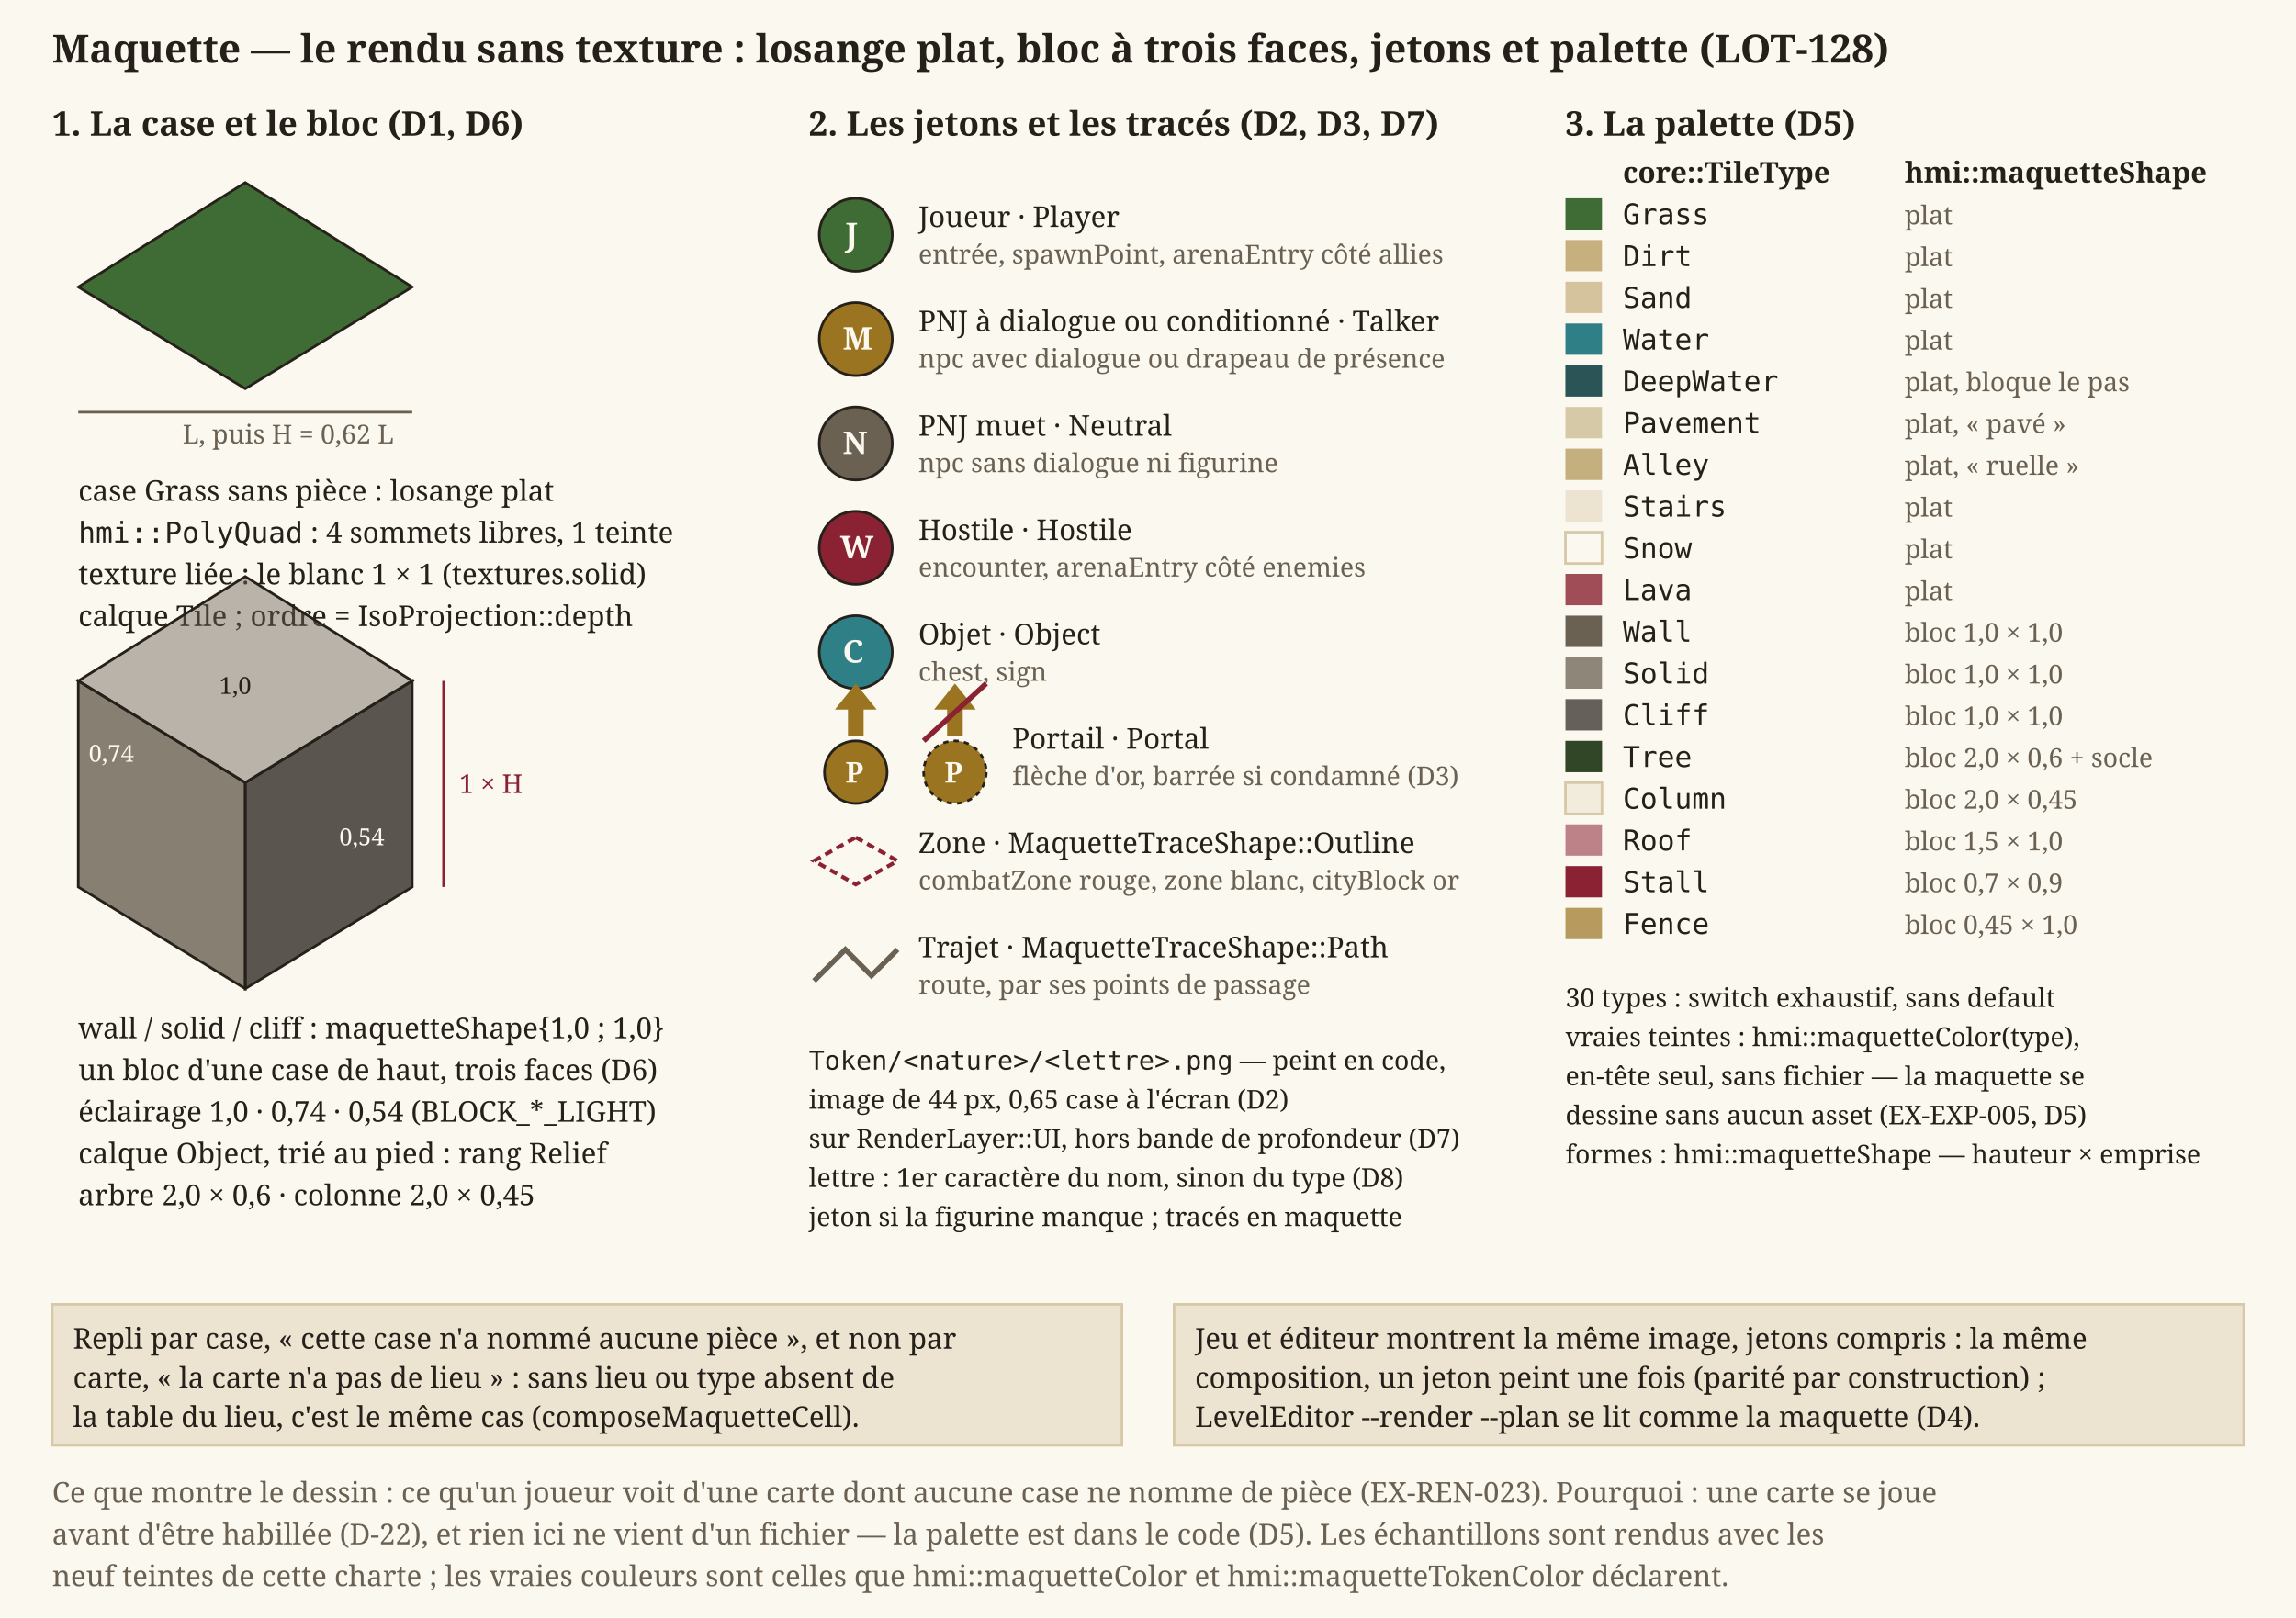
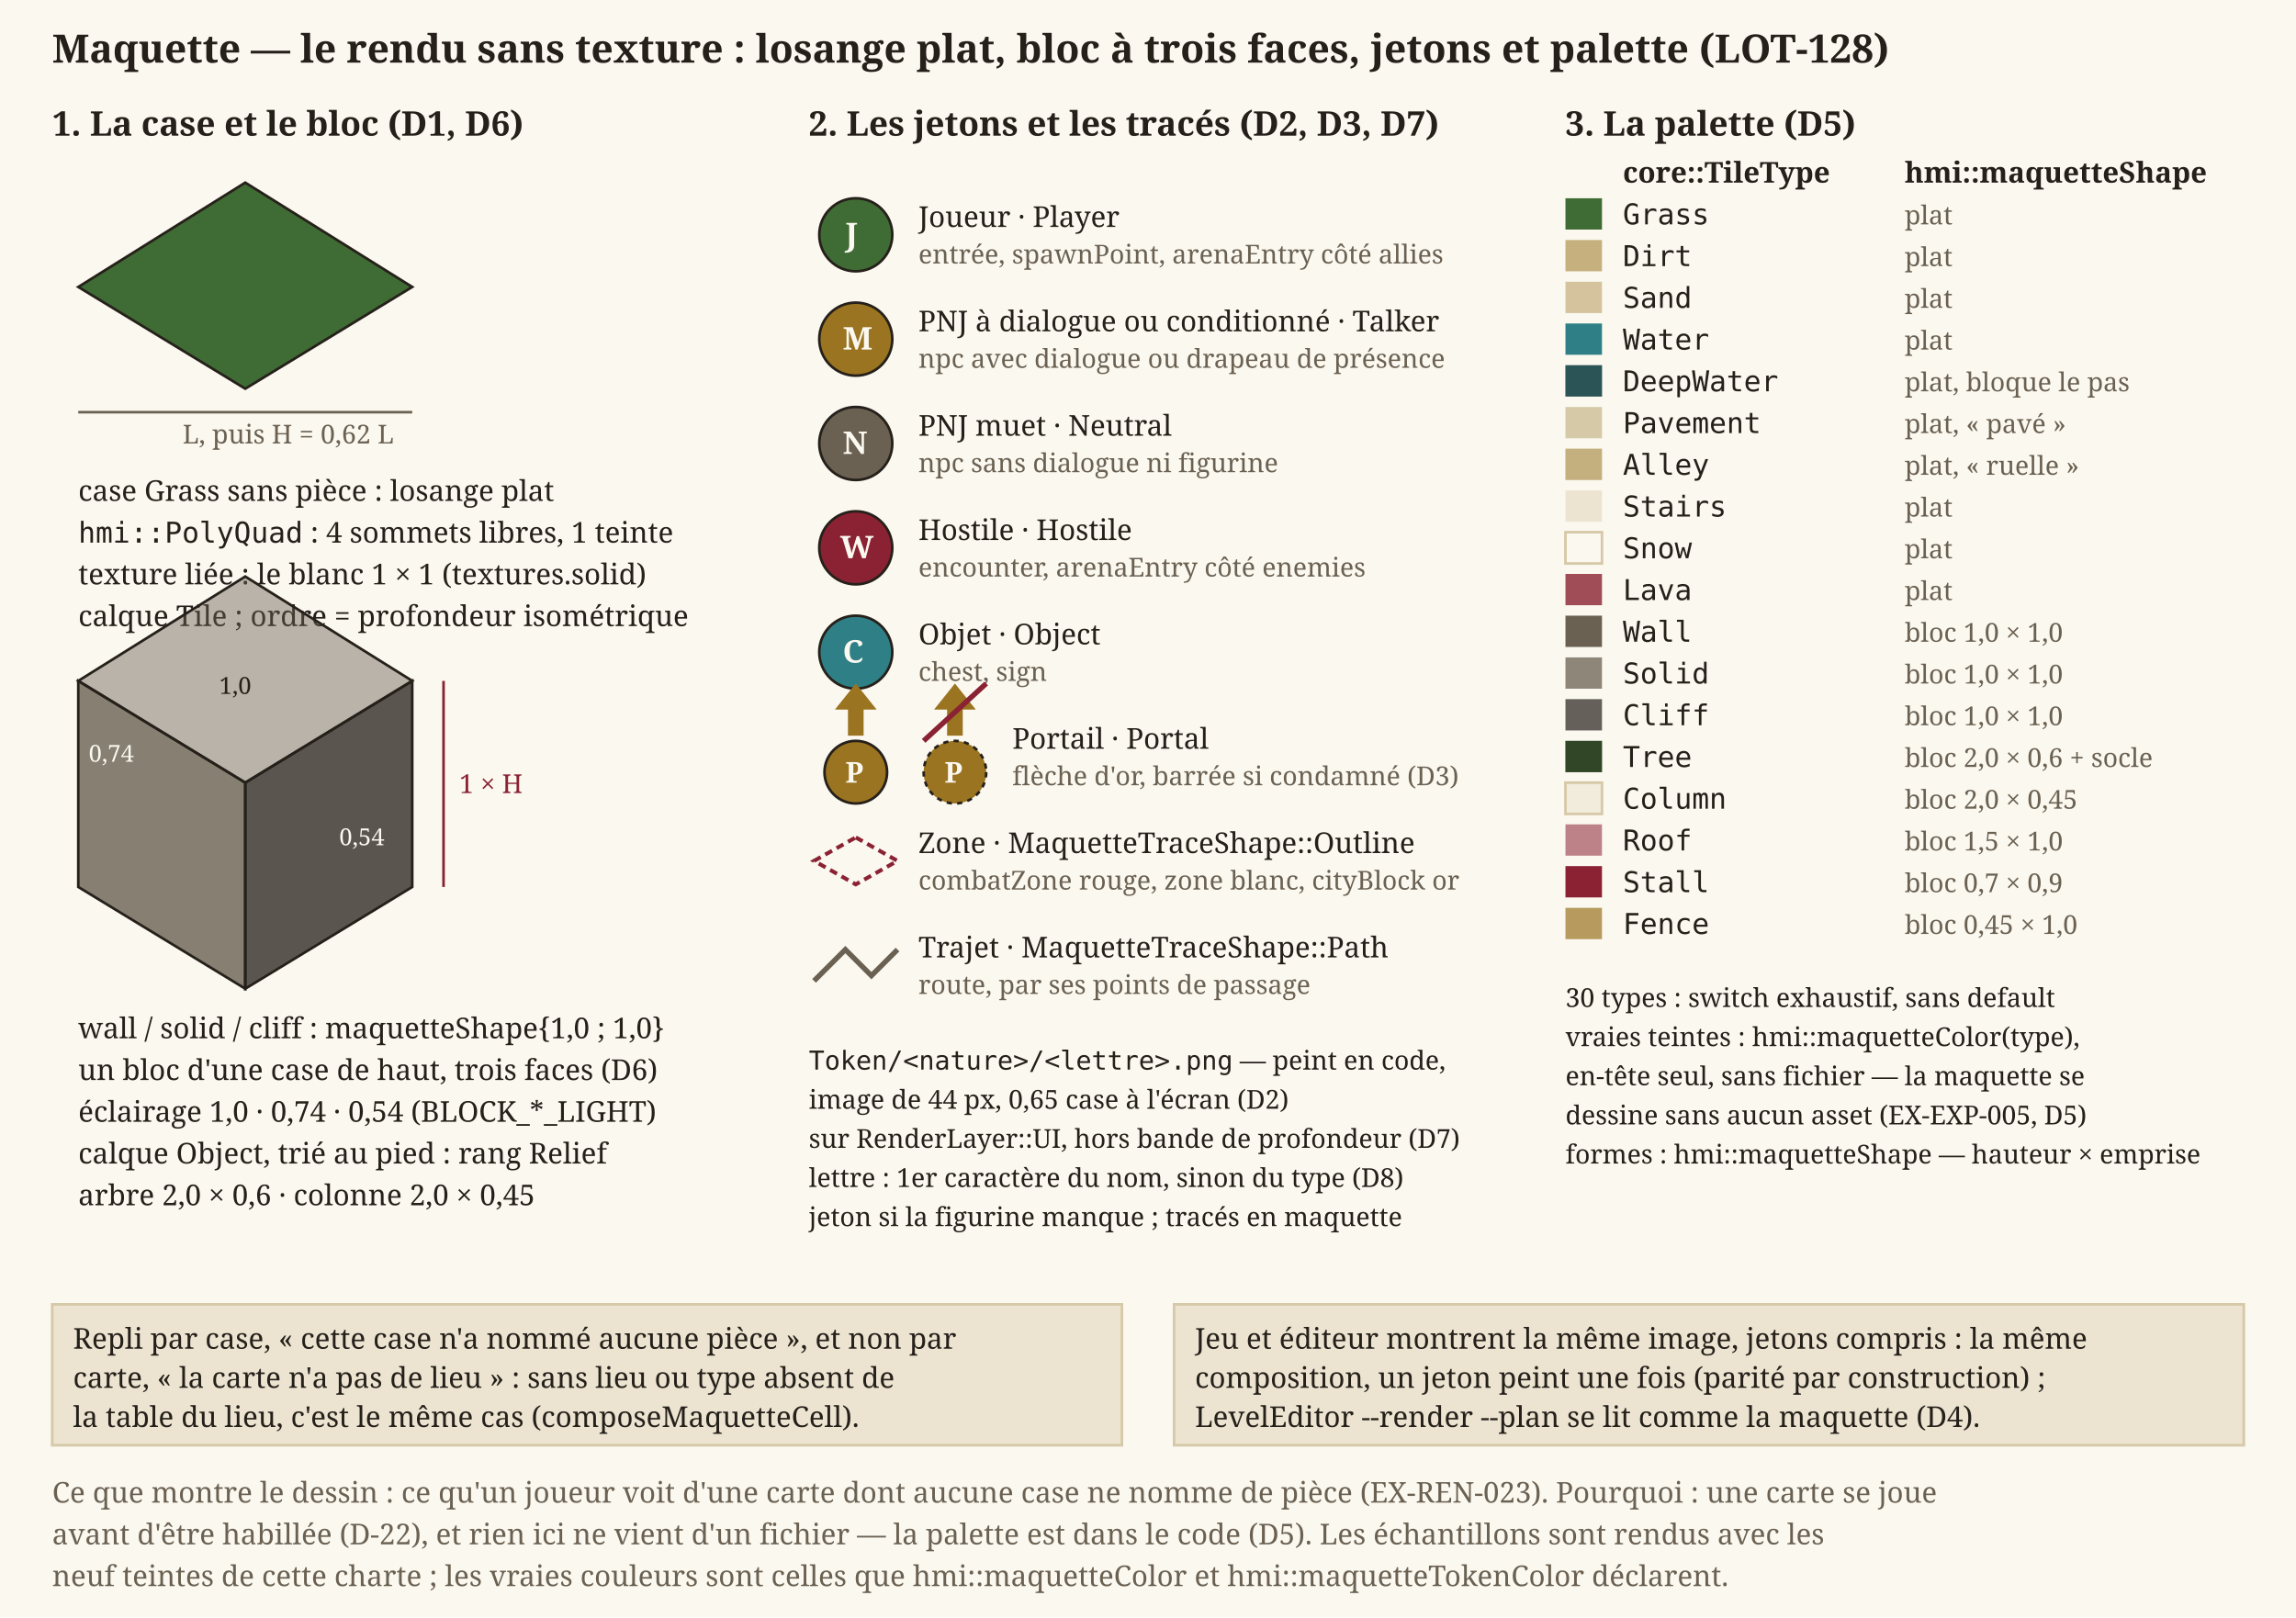
<svg xmlns="http://www.w3.org/2000/svg" viewBox="0 0 880 620" font-family="Georgia, serif" font-size="13">
  <rect width="880" height="620" fill="#fbf8f0" />
  <text x="20" y="24" font-size="15" font-weight="600" fill="#25201a">Maquette — le rendu sans texture : losange plat, bloc à trois faces, jetons et palette (LOT-128)</text>
  <text x="20" y="52" font-weight="600" fill="#25201a">1. La case et le bloc (D1, D6)</text>
  <text x="310" y="52" font-weight="600" fill="#25201a">2. Les jetons et les tracés (D2, D3, D7)</text>
  <text x="600" y="52" font-weight="600" fill="#25201a">3. La palette (D5)</text>
  <g transform="translate(30,70)">
    <path d="M64,0 L128,40 L64,79 L0,40 z" fill="#3f6b34" stroke="#25201a" />
    <path d="M0,88 L128,88" stroke="#6a6152" />
    <text x="40" y="100" font-size="10" fill="#6a6152">L, puis H = 0,62 L</text>
    <g font-size="11" fill="#25201a">
      <text x="0" y="122">case Grass sans pièce : losange plat</text>
      <text x="0" y="138">
        <tspan font-family="Consolas, monospace">hmi::PolyQuad</tspan> : 4 sommets libres, 1 teinte</text>
      <text x="0" y="154">texture liée : le blanc 1 × 1 (textures.solid)</text>
-       <text x="0" y="170">calque Tile ; ordre = IsoProjection::depth</text>
+       <text x="0" y="170">calque Tile ; ordre = profondeur isométrique</text>
    </g>
  </g>
  <g transform="translate(30,300)">
    <path d="M0,40 L64,79 L64,0 L0,-39 z" fill="#6a6152" fill-opacity="0.8" stroke="#25201a" />
    <path d="M64,79 L128,40 L128,-39 L64,0 z" fill="#25201a" fill-opacity="0.75" stroke="#25201a" />
    <path d="M64,-79 L128,-39 L64,0 L0,-39 z" fill="#6a6152" fill-opacity="0.45" stroke="#25201a" />
    <path d="M140,-39 L140,40" stroke="#8a2233" />
    <text x="146" y="4" font-size="10" fill="#8a2233">1 × H</text>
    <text x="4" y="-8" font-size="9" fill="#fbf8f0">0,74</text>
    <text x="100" y="24" font-size="9" fill="#fbf8f0">0,54</text>
    <text x="54" y="-34" font-size="9" fill="#25201a">1,0</text>
    <g font-size="11" fill="#25201a">
      <text x="0" y="98">wall / solid / cliff : maquetteShape{1,0 ; 1,0}</text>
      <text x="0" y="114">un bloc d'une case de haut, trois faces (D6)</text>
      <text x="0" y="130">éclairage 1,0 · 0,74 · 0,54 (BLOCK_*_LIGHT)</text>
      <text x="0" y="146">calque Object, trié au pied : rang Relief</text>
      <text x="0" y="162">arbre 2,0 × 0,6 · colonne 2,0 × 0,45</text>
    </g>
  </g>
  <g transform="translate(310,70)">
    <g font-size="11" fill="#25201a">
      <circle cx="18" cy="20" r="14" fill="#3f6b34" stroke="#25201a" />
      <text x="14" y="24" font-size="12" font-weight="600" fill="#fbf8f0">J</text>
      <text x="42" y="17">Joueur · Player</text>
      <text x="42" y="31" font-size="10" fill="#6a6152">entrée, spawnPoint, arenaEntry côté allies</text>
      <circle cx="18" cy="60" r="14" fill="#9a7420" stroke="#25201a" />
      <text x="13" y="64" font-size="12" font-weight="600" fill="#fbf8f0">M</text>
      <text x="42" y="57">PNJ à dialogue ou conditionné · Talker</text>
      <text x="42" y="71" font-size="10" fill="#6a6152">npc avec dialogue ou drapeau de présence</text>
      <circle cx="18" cy="100" r="14" fill="#6a6152" stroke="#25201a" />
      <text x="13" y="104" font-size="12" font-weight="600" fill="#fbf8f0">N</text>
      <text x="42" y="97">PNJ muet · Neutral</text>
      <text x="42" y="111" font-size="10" fill="#6a6152">npc sans dialogue ni figurine</text>
      <circle cx="18" cy="140" r="14" fill="#8a2233" stroke="#25201a" />
      <text x="12" y="144" font-size="12" font-weight="600" fill="#fbf8f0">W</text>
      <text x="42" y="137">Hostile · Hostile</text>
      <text x="42" y="151" font-size="10" fill="#6a6152">encounter, arenaEntry côté enemies</text>
      <circle cx="18" cy="180" r="14" fill="#2f7f86" stroke="#25201a" />
      <text x="13" y="184" font-size="12" font-weight="600" fill="#fbf8f0">C</text>
      <text x="42" y="177">Objet · Object</text>
      <text x="42" y="191" font-size="10" fill="#6a6152">chest, sign</text>
      <circle cx="18" cy="226" r="12" fill="#9a7420" stroke="#25201a" />
      <text x="14" y="230" font-size="11" font-weight="600" fill="#fbf8f0">P</text>
      <rect x="15" y="200" width="6" height="12" fill="#9a7420" />
      <path d="M18,192 L26,202 L10,202 z" fill="#9a7420" />
      <circle cx="56" cy="226" r="12" fill="#9a7420" stroke="#25201a" stroke-dasharray="2 2" />
      <text x="52" y="230" font-size="11" font-weight="600" fill="#fbf8f0">P</text>
      <rect x="53" y="200" width="6" height="12" fill="#9a7420" />
      <path d="M56,192 L64,202 L48,202 z" fill="#9a7420" />
      <path d="M44,214 L68,192" stroke="#8a2233" stroke-width="2" />
      <text x="78" y="217">Portail · Portal</text>
      <text x="78" y="231" font-size="10" fill="#6a6152">flèche d'or, barrée si condamné (D3)</text>
      <path d="M18,251 L34,260 L18,269 L2,260 z" fill="none" stroke="#8a2233" stroke-width="1.5" stroke-dasharray="3 2" />
      <text x="42" y="257">Zone · MaquetteTraceShape::Outline</text>
      <text x="42" y="271" font-size="10" fill="#6a6152">combatZone rouge, zone blanc, cityBlock or</text>
      <path d="M2,306 L14,294 L24,304 L34,294" fill="none" stroke="#6a6152" stroke-width="2" />
      <text x="42" y="297">Trajet · MaquetteTraceShape::Path</text>
      <text x="42" y="311" font-size="10" fill="#6a6152">route, par ses points de passage</text>
    </g>
    <g font-size="10" fill="#25201a">
      <text x="0" y="340">
        <tspan font-family="Consolas, monospace">Token/&lt;nature&gt;/&lt;lettre&gt;.png</tspan> — peint en code,</text>
      <text x="0" y="355">image de 44 px, 0,65 case à l'écran (D2)</text>
      <text x="0" y="370">sur RenderLayer::UI, hors bande de profondeur (D7)</text>
      <text x="0" y="385">lettre : 1er caractère du nom, sinon du type (D8)</text>
      <text x="0" y="400">jeton si la figurine manque ; tracés en maquette</text>
    </g>
  </g>
  <g transform="translate(600,70)">
    <text x="22" y="0" font-size="11" font-weight="600" fill="#25201a">core::TileType</text>
    <text x="130" y="0" font-size="11" font-weight="600" fill="#25201a">hmi::maquetteShape</text>
    <g font-family="Consolas, monospace" font-size="11" fill="#25201a">
      <rect x="0" y="6" width="14" height="12" fill="#3f6b34" />
      <text x="22" y="16">Grass</text>
      <rect x="0" y="22" width="14" height="12" fill="#9a7420" fill-opacity="0.55" />
      <text x="22" y="32">Dirt</text>
      <rect x="0" y="38" width="14" height="12" fill="#9a7420" fill-opacity="0.4" />
      <text x="22" y="48">Sand</text>
      <rect x="0" y="54" width="14" height="12" fill="#2f7f86" />
      <text x="22" y="64">Water</text>
      <rect x="0" y="70" width="14" height="12" fill="#2f7f86" />
      <rect x="0" y="70" width="14" height="12" fill="#25201a" fill-opacity="0.45" />
      <text x="22" y="80">DeepWater</text>
      <rect x="0" y="86" width="14" height="12" fill="#d6c9a8" />
      <text x="22" y="96">Pavement</text>
      <rect x="0" y="102" width="14" height="12" fill="#d6c9a8" />
      <rect x="0" y="102" width="14" height="12" fill="#9a7420" fill-opacity="0.3" />
      <text x="22" y="112">Alley</text>
      <rect x="0" y="118" width="14" height="12" fill="#ece4d1" />
      <text x="22" y="128">Stairs</text>
      <rect x="0" y="134" width="14" height="12" fill="#fbf8f0" stroke="#d6c9a8" />
      <text x="22" y="144">Snow</text>
      <rect x="0" y="150" width="14" height="12" fill="#8a2233" fill-opacity="0.8" />
      <text x="22" y="160">Lava</text>
      <rect x="0" y="166" width="14" height="12" fill="#6a6152" />
      <text x="22" y="176">Wall</text>
      <rect x="0" y="182" width="14" height="12" fill="#6a6152" fill-opacity="0.75" />
      <text x="22" y="192">Solid</text>
      <rect x="0" y="198" width="14" height="12" fill="#25201a" fill-opacity="0.7" />
      <text x="22" y="208">Cliff</text>
      <rect x="0" y="214" width="14" height="12" fill="#3f6b34" />
      <rect x="0" y="214" width="14" height="12" fill="#25201a" fill-opacity="0.5" />
      <text x="22" y="224">Tree</text>
      <rect x="0" y="230" width="14" height="12" fill="#ece4d1" fill-opacity="0.6" stroke="#d6c9a8" />
      <text x="22" y="240">Column</text>
      <rect x="0" y="246" width="14" height="12" fill="#8a2233" fill-opacity="0.55" />
      <text x="22" y="256">Roof</text>
      <rect x="0" y="262" width="14" height="12" fill="#8a2233" />
      <text x="22" y="272">Stall</text>
      <rect x="0" y="278" width="14" height="12" fill="#9a7420" fill-opacity="0.7" />
      <text x="22" y="288">Fence</text>
    </g>
    <g font-size="10" fill="#6a6152">
      <text x="130" y="16">plat</text>
      <text x="130" y="32">plat</text>
      <text x="130" y="48">plat</text>
      <text x="130" y="64">plat</text>
      <text x="130" y="80">plat, bloque le pas</text>
      <text x="130" y="96">plat, « pavé »</text>
      <text x="130" y="112">plat, « ruelle »</text>
      <text x="130" y="128">plat</text>
      <text x="130" y="144">plat</text>
      <text x="130" y="160">plat</text>
      <text x="130" y="176">bloc 1,0 × 1,0</text>
      <text x="130" y="192">bloc 1,0 × 1,0</text>
      <text x="130" y="208">bloc 1,0 × 1,0</text>
      <text x="130" y="224">bloc 2,0 × 0,6 + socle</text>
      <text x="130" y="240">bloc 2,0 × 0,45</text>
      <text x="130" y="256">bloc 1,5 × 1,0</text>
      <text x="130" y="272">bloc 0,7 × 0,9</text>
      <text x="130" y="288">bloc 0,45 × 1,0</text>
    </g>
    <g font-size="10" fill="#25201a">
      <text x="0" y="316">30 types : switch exhaustif, sans default</text>
      <text x="0" y="331">vraies teintes : hmi::maquetteColor(type),</text>
      <text x="0" y="346">en-tête seul, sans fichier — la maquette se</text>
      <text x="0" y="361">dessine sans aucun asset (EX-EXP-005, D5)</text>
      <text x="0" y="376">formes : hmi::maquetteShape — hauteur × emprise</text>
    </g>
  </g>
  <rect x="20" y="500" width="410" height="54" fill="#ece4d1" stroke="#d6c9a8" />
  <g font-size="11" fill="#25201a">
    <text x="28" y="517">Repli par case, « cette case n'a nommé aucune pièce », et non par</text>
    <text x="28" y="532">carte, « la carte n'a pas de lieu » : sans lieu ou type absent de</text>
    <text x="28" y="547">la table du lieu, c'est le même cas (composeMaquetteCell).</text>
  </g>
  <rect x="450" y="500" width="410" height="54" fill="#ece4d1" stroke="#d6c9a8" />
  <g font-size="11" fill="#25201a">
    <text x="458" y="517">Jeu et éditeur montrent la même image, jetons compris : la même</text>
    <text x="458" y="532">composition, un jeton peint une fois (parité par construction) ;</text>
    <text x="458" y="547">LevelEditor --render --plan se lit comme la maquette (D4).</text>
  </g>
  <g font-size="11" fill="#6a6152">
    <text x="20" y="576">Ce que montre le dessin : ce qu'un joueur voit d'une carte dont aucune case ne nomme de pièce (EX-REN-023). Pourquoi : une carte se joue</text>
    <text x="20" y="592">avant d'être habillée (D-22), et rien ici ne vient d'un fichier — la palette est dans le code (D5). Les échantillons sont rendus avec les</text>
    <text x="20" y="608">neuf teintes de cette charte ; les vraies couleurs sont celles que hmi::maquetteColor et hmi::maquetteTokenColor déclarent.</text>
  </g>
</svg>
